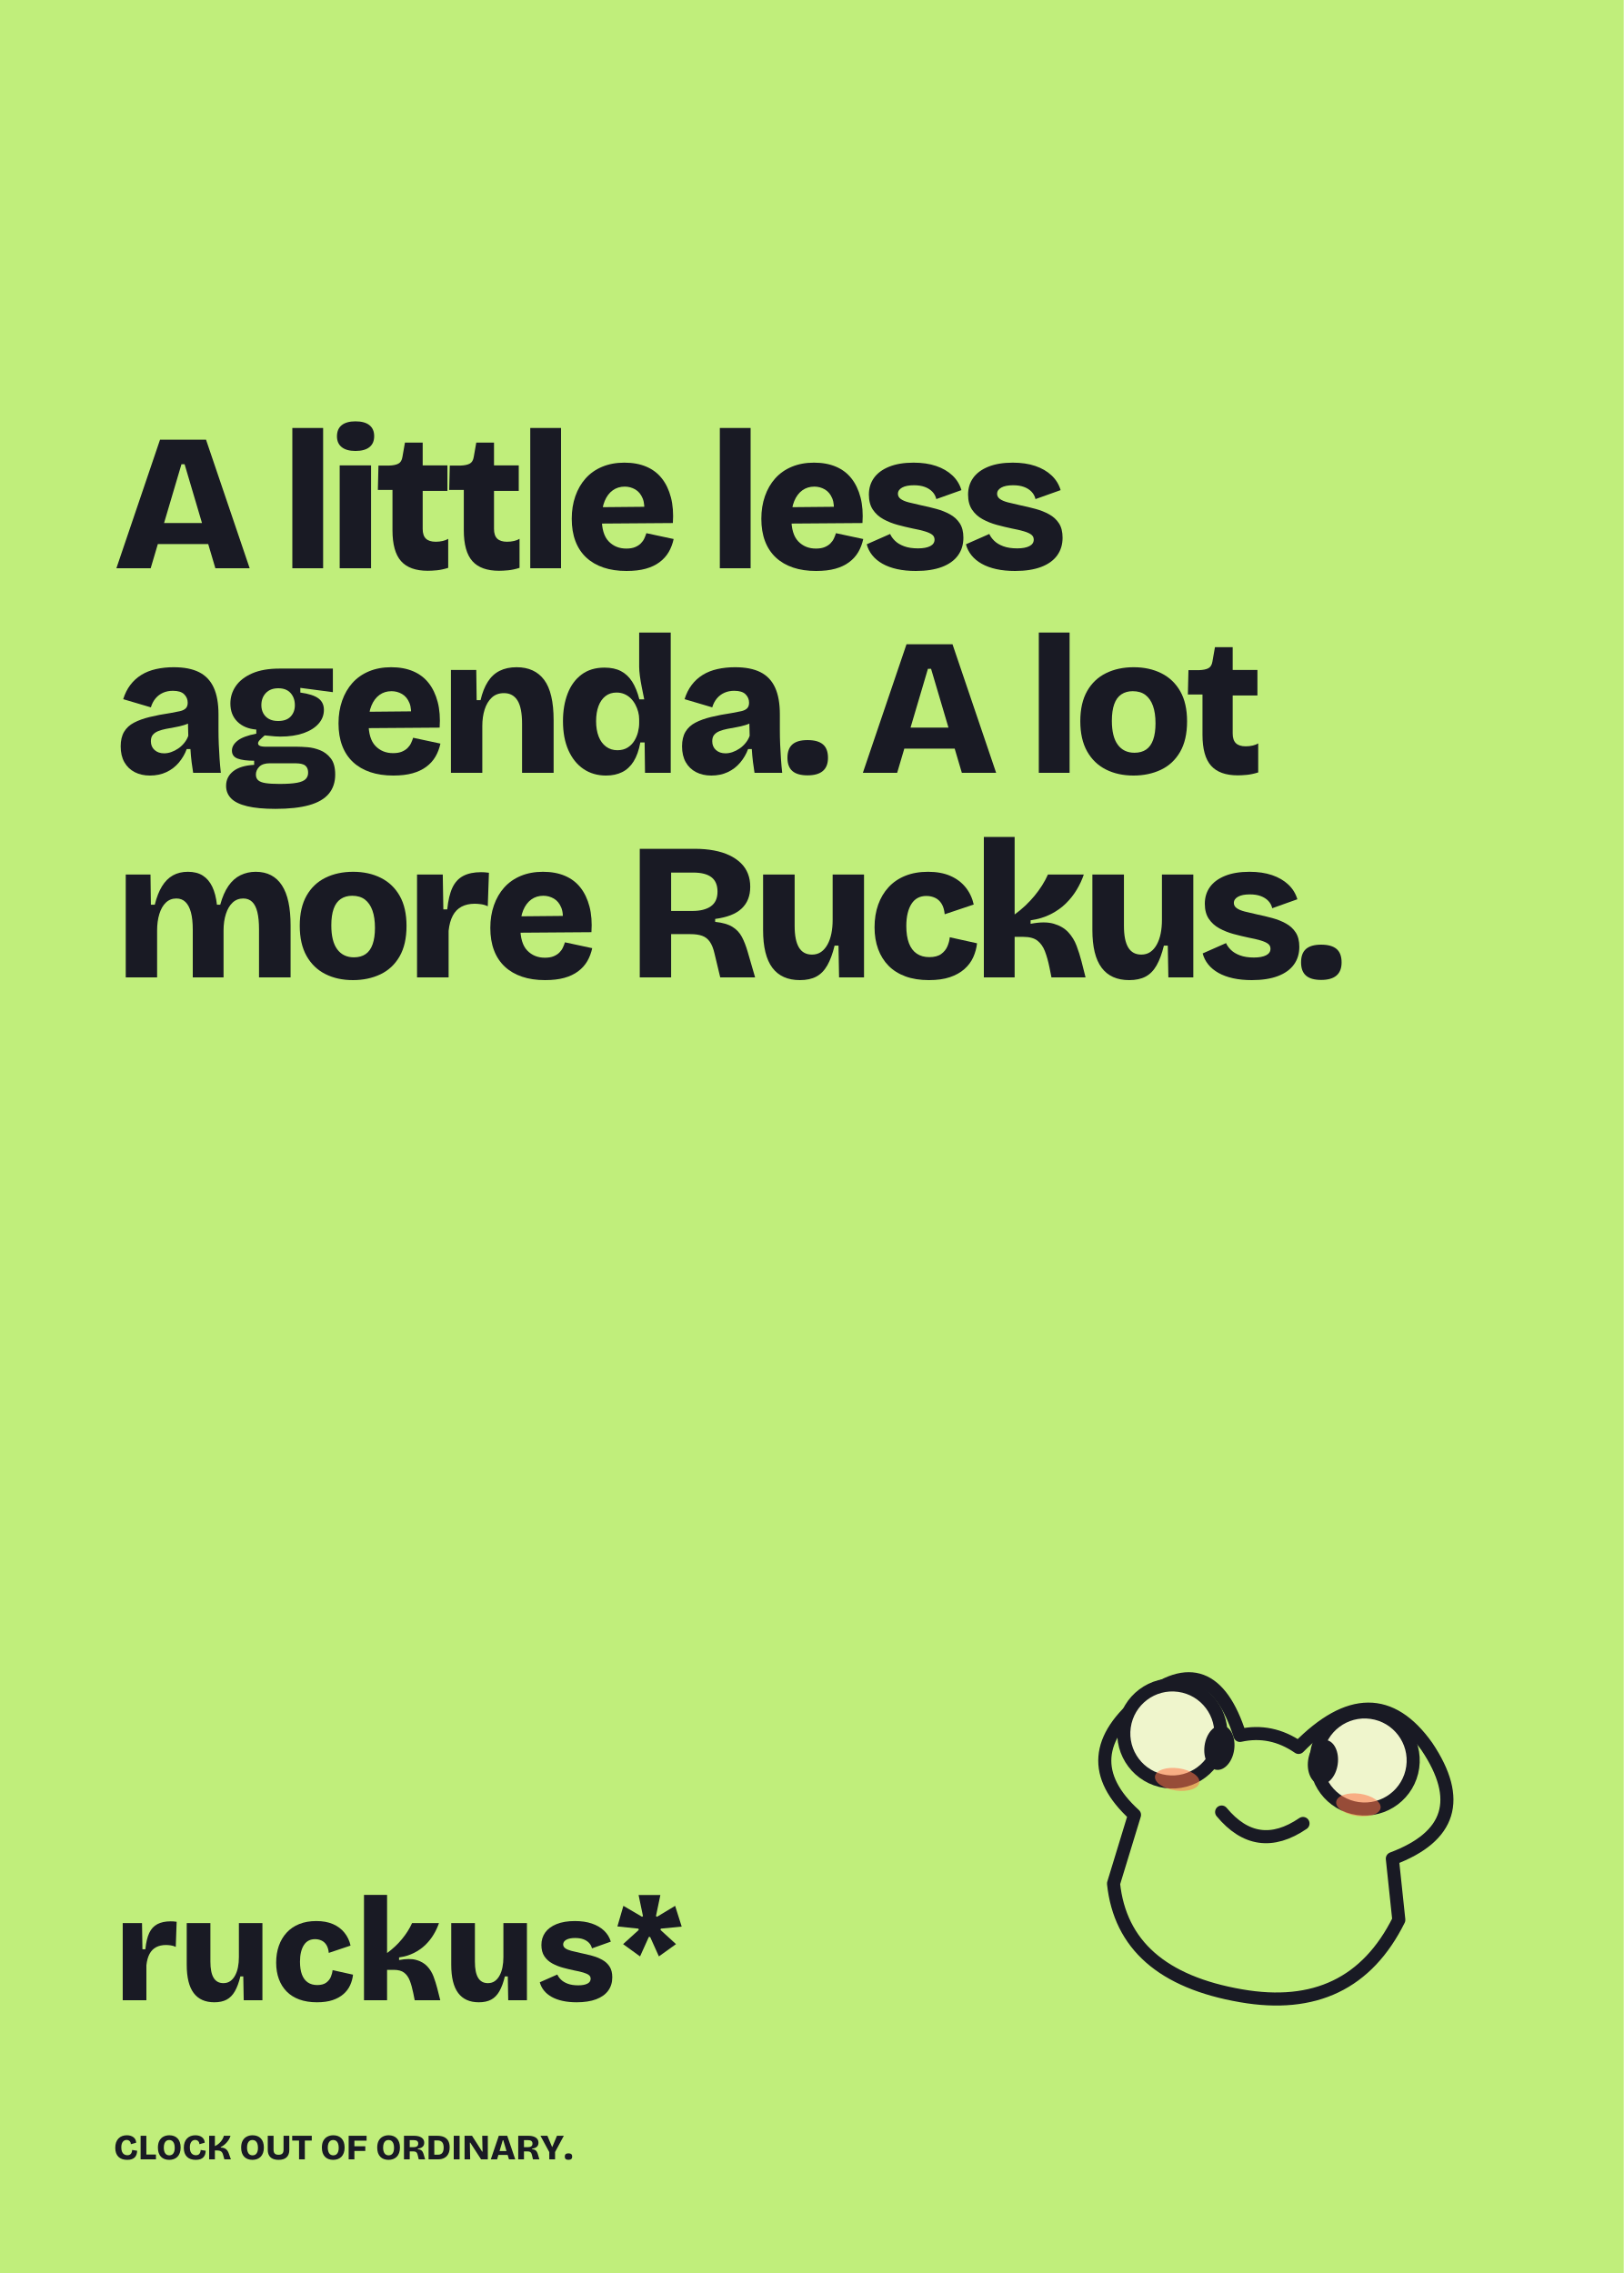
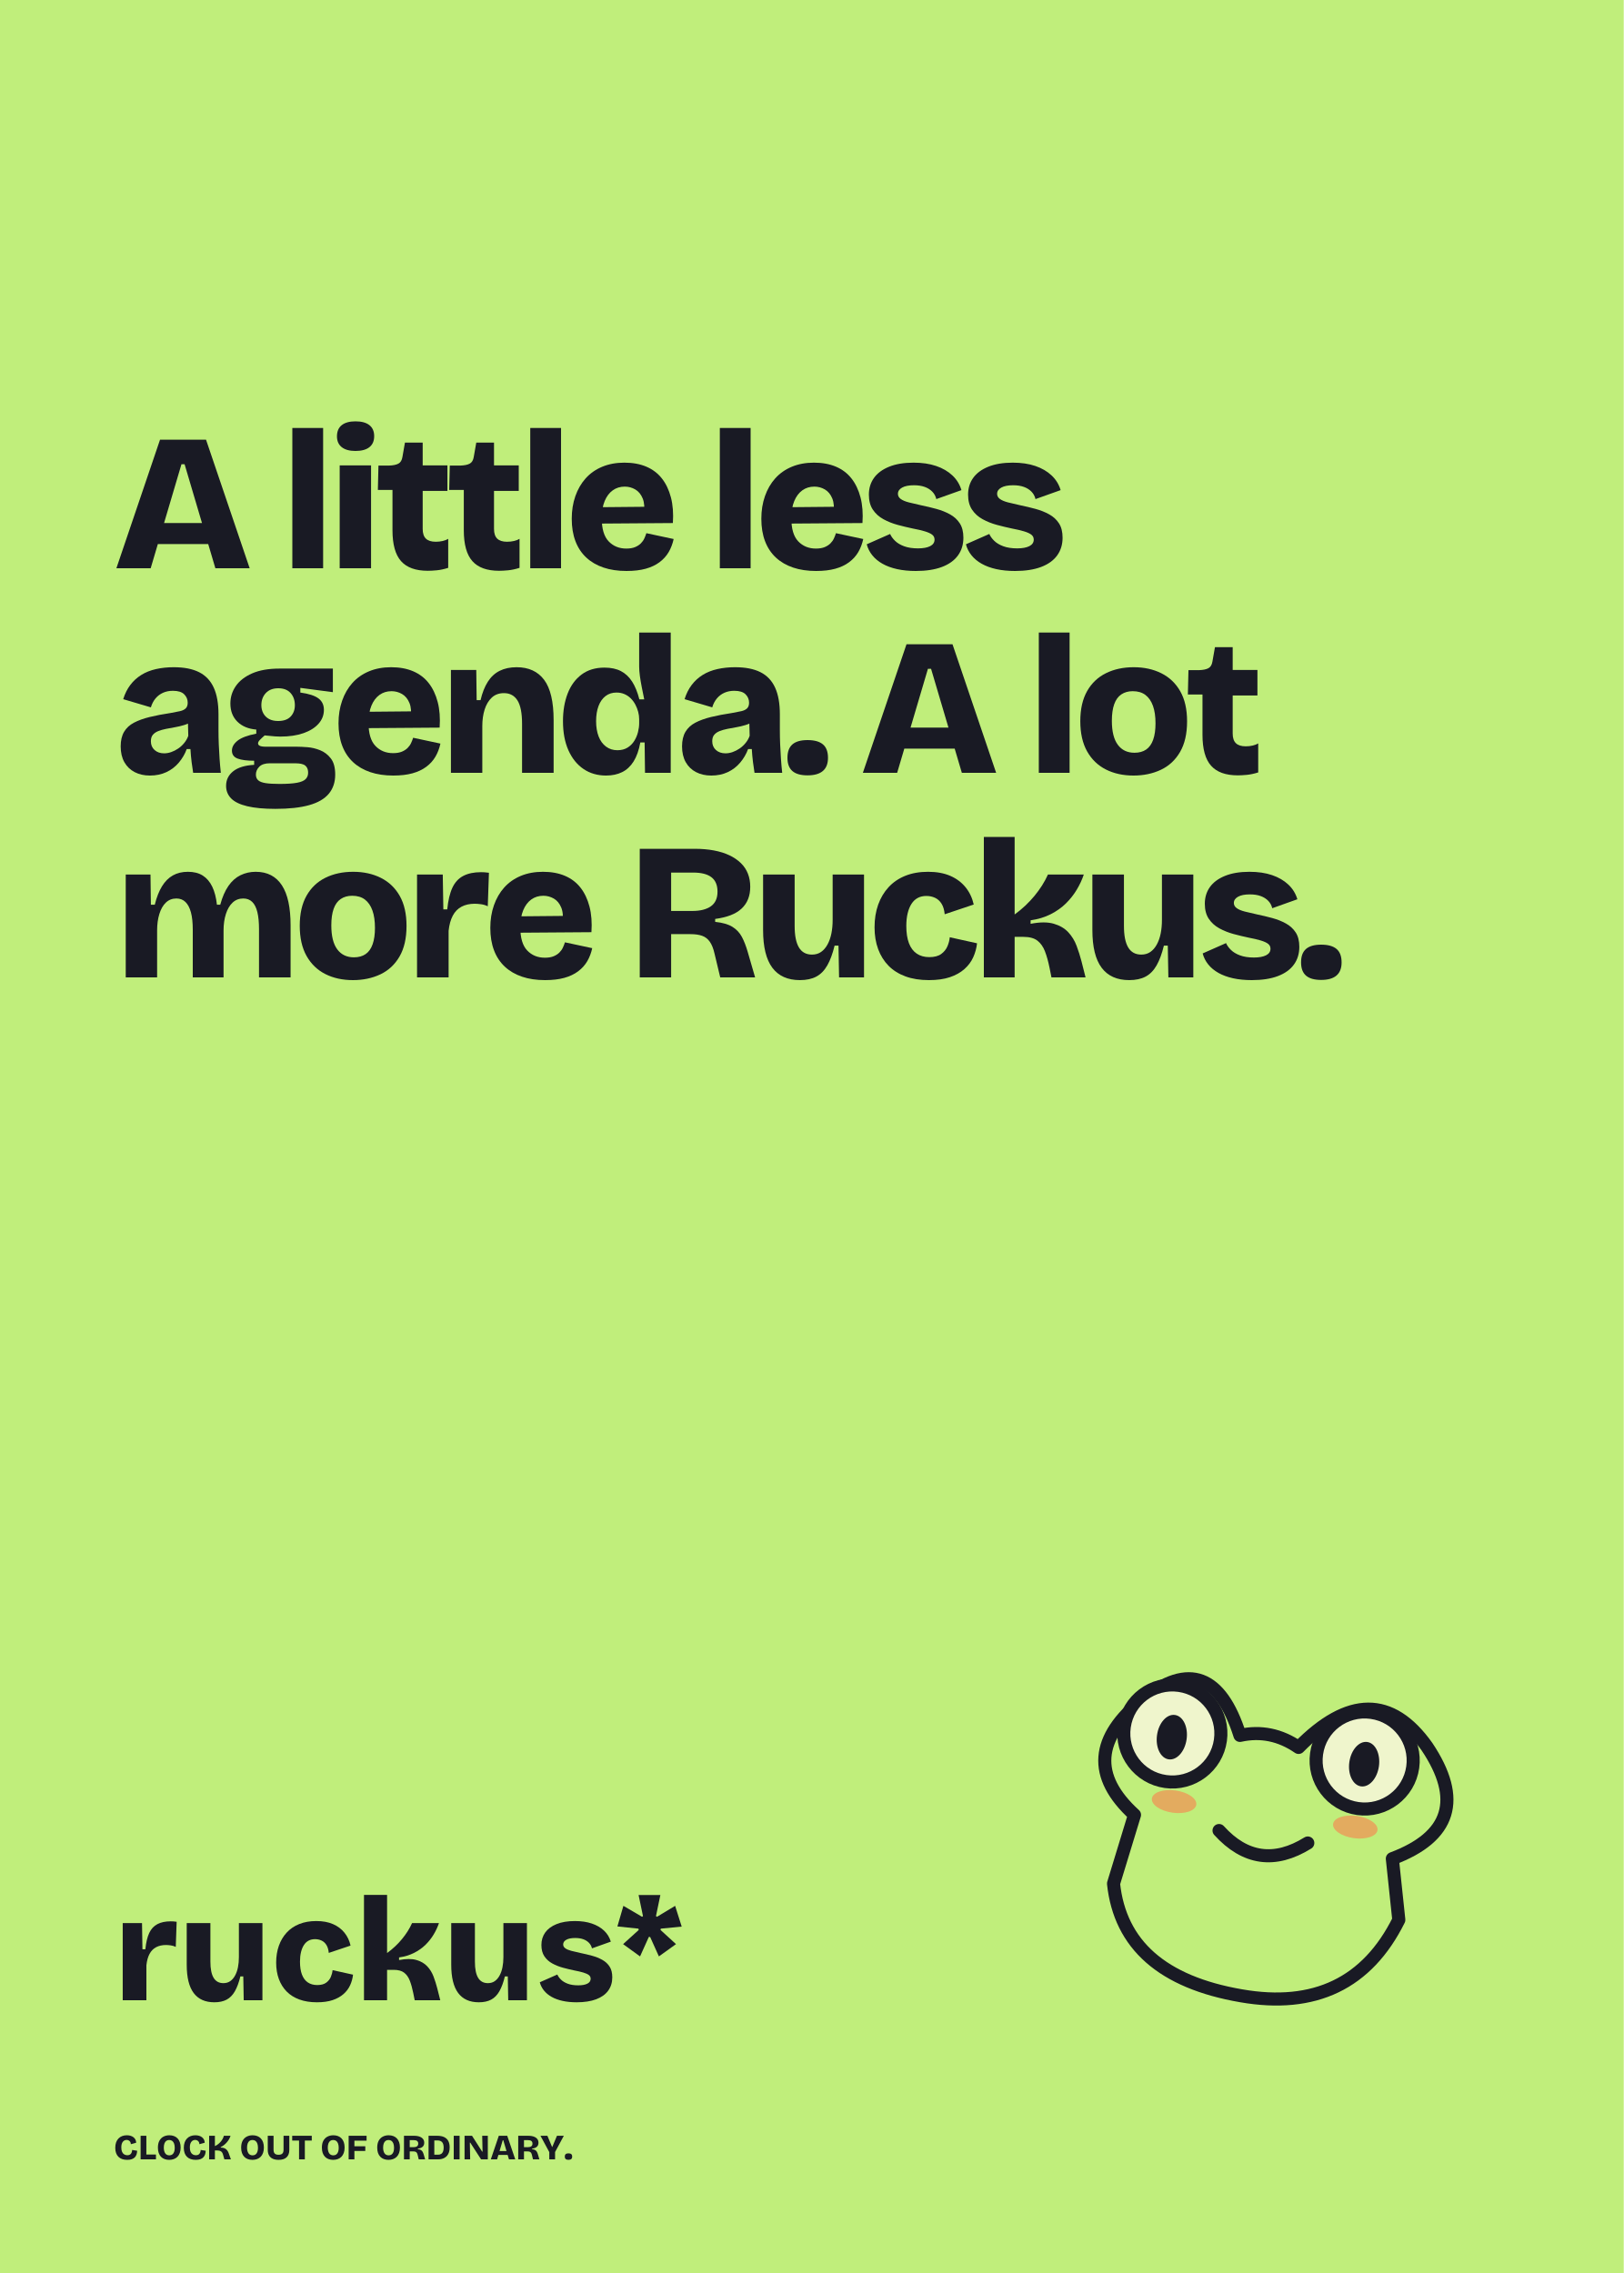
<svg xmlns="http://www.w3.org/2000/svg" viewBox="0 0 800 1120">
  <rect width="800" height="1120" fill="#c0ee7b" />
  <g fill="#191a24" aria-label="A little less">
    <path d="M14 0 238 660H474L698 0H522L364 534H348L190 0ZM147 124V232H589V124Z" transform="translate(56.00 280.00) scale(0.096 -0.096)" />
    <path d="M62 0V720H220V0Z" transform="translate(138.08 280.00) scale(0.096 -0.096)" />
    <path d="M62 0V528H223V0ZM143 602Q97 602 72.5 621.5Q48 641 48 677Q48 715 72.5 734.5Q97 754 143 754Q190 754 214.5 734.5Q239 715 239 678Q239 641 214.5 621.5Q190 602 143 602Z" transform="translate(161.41 280.00) scale(0.096 -0.096)" />
    <path d="M268 -13Q175 -13 131.0 36.5Q87 86 87 195V402H12L15 527H69Q101 528 117.5 537.0Q134 546 138 571L151 645H242V528H369V397H242V202Q242 168 258.5 152.0Q275 136 309 136Q328 136 345.0 140.0Q362 144 373 151V2Q341 -8 314.5 -10.5Q288 -13 268 -13Z" transform="translate(185.02 280.00) scale(0.096 -0.096)" />
    <path d="M268 -13Q175 -13 131.0 36.5Q87 86 87 195V402H12L15 527H69Q101 528 117.5 537.0Q134 546 138 571L151 645H242V528H369V397H242V202Q242 168 258.5 152.0Q275 136 309 136Q328 136 345.0 140.0Q362 144 373 151V2Q341 -8 314.5 -10.5Q288 -13 268 -13Z" transform="translate(220.16 280.00) scale(0.096 -0.096)" />
    <path d="M62 0V720H220V0Z" transform="translate(255.30 280.00) scale(0.096 -0.096)" />
    <path d="M313 -14Q247 -14 195.0 3.5Q143 21 106.5 55.0Q70 89 51.0 139.0Q32 189 32 254Q32 317 50.5 370.0Q69 423 103.5 461.5Q138 500 188.5 521.0Q239 542 302 542Q366 542 414.5 521.5Q463 501 494.5 461.0Q526 421 541.0 363.5Q556 306 551 232L138 229V313L459 316L402 277Q409 327 396.0 358.5Q383 390 358.0 404.5Q333 419 304 419Q269 419 242.5 400.0Q216 381 201.0 345.0Q186 309 186 257Q186 175 221.5 138.0Q257 101 312 101Q339 101 357.0 108.5Q375 116 386.5 127.5Q398 139 404.5 153.0Q411 167 415 180L555 150Q547 113 529.5 83.0Q512 53 482.5 31.0Q453 9 411.5 -2.5Q370 -14 313 -14Z" transform="translate(278.62 280.00) scale(0.096 -0.096)" />
    <path d="M62 0V720H220V0Z" transform="translate(348.70 280.00) scale(0.096 -0.096)" />
    <path d="M313 -14Q247 -14 195.0 3.5Q143 21 106.5 55.0Q70 89 51.0 139.0Q32 189 32 254Q32 317 50.5 370.0Q69 423 103.5 461.5Q138 500 188.5 521.0Q239 542 302 542Q366 542 414.5 521.5Q463 501 494.5 461.0Q526 421 541.0 363.5Q556 306 551 232L138 229V313L459 316L402 277Q409 327 396.0 358.5Q383 390 358.0 404.5Q333 419 304 419Q269 419 242.5 400.0Q216 381 201.0 345.0Q186 309 186 257Q186 175 221.5 138.0Q257 101 312 101Q339 101 357.0 108.5Q375 116 386.5 127.5Q398 139 404.5 153.0Q411 167 415 180L555 150Q547 113 529.5 83.0Q512 53 482.5 31.0Q453 9 411.5 -2.5Q370 -14 313 -14Z" transform="translate(372.03 280.00) scale(0.096 -0.096)" />
    <path d="M278 -14Q225 -14 182.0 -4.5Q139 5 107.0 23.0Q75 41 54.5 66.5Q34 92 26 123L146 176Q153 159 170.5 141.5Q188 124 217.5 113.0Q247 102 289 102Q329 102 351.5 113.5Q374 125 374 147Q374 163 361.5 172.5Q349 182 324.0 189.5Q299 197 262 204Q224 212 185.0 222.5Q146 233 112.0 251.5Q78 270 57.5 300.5Q37 331 37 378Q37 427 63.0 463.5Q89 500 140.5 521.0Q192 542 266 542Q332 542 382.0 525.0Q432 508 465.5 476.5Q499 445 512 401L383 355Q378 377 362.5 393.0Q347 409 323.5 417.5Q300 426 268 426Q229 426 207.5 414.0Q186 402 186 382Q186 366 200.5 355.5Q215 345 242.0 338.0Q269 331 306 323Q345 315 383.5 304.5Q422 294 453.5 276.5Q485 259 503.5 230.5Q522 202 522 157Q522 104 494.0 65.5Q466 27 411.5 6.5Q357 -14 278 -14Z" transform="translate(424.54 280.00) scale(0.096 -0.096)" />
    <path d="M278 -14Q225 -14 182.0 -4.5Q139 5 107.0 23.0Q75 41 54.5 66.5Q34 92 26 123L146 176Q153 159 170.5 141.5Q188 124 217.5 113.0Q247 102 289 102Q329 102 351.5 113.5Q374 125 374 147Q374 163 361.5 172.5Q349 182 324.0 189.5Q299 197 262 204Q224 212 185.0 222.5Q146 233 112.0 251.5Q78 270 57.5 300.5Q37 331 37 378Q37 427 63.0 463.5Q89 500 140.5 521.0Q192 542 266 542Q332 542 382.0 525.0Q432 508 465.5 476.5Q499 445 512 401L383 355Q378 377 362.5 393.0Q347 409 323.5 417.5Q300 426 268 426Q229 426 207.5 414.0Q186 402 186 382Q186 366 200.5 355.5Q215 345 242.0 338.0Q269 331 306 323Q345 315 383.5 304.5Q422 294 453.5 276.5Q485 259 503.5 230.5Q522 202 522 157Q522 104 494.0 65.5Q466 27 411.5 6.5Q357 -14 278 -14Z" transform="translate(473.41 280.00) scale(0.096 -0.096)" />
  </g>
  <g fill="#191a24" aria-label="agenda. A lot">
    <path d="M186 -14Q142 -14 108.0 3.5Q74 21 55.0 54.5Q36 88 36 136Q36 181 53.5 210.5Q71 240 104.5 257.5Q138 275 185.0 286.5Q232 298 292 307Q321 312 340.5 316.5Q360 321 370.0 331.0Q380 341 380 360Q380 385 362.0 403.0Q344 421 304 421Q276 421 253.5 411.0Q231 401 215.0 382.0Q199 363 191 336L49 378Q62 420 85.5 451.0Q109 482 142.0 502.5Q175 523 217.5 532.5Q260 542 308 542Q388 542 438.5 516.5Q489 491 513.5 437.5Q538 384 538 300V219Q538 183 539.5 146.5Q541 110 543.5 73.5Q546 37 550 0H408Q404 23 400.0 55.5Q396 88 394 122H375Q361 84 334.5 52.5Q308 21 270.5 3.5Q233 -14 186 -14ZM259 100Q277 100 295.5 106.5Q314 113 331.0 124.5Q348 136 362.0 153.0Q376 170 383 190L381 269L403 264Q384 252 361.0 245.0Q338 238 314.5 234.0Q291 230 268.5 225.5Q246 221 228.5 214.0Q211 207 201.0 195.0Q191 183 191 162Q191 134 210.0 117.0Q229 100 259 100Z" transform="translate(56.00 380.80) scale(0.096 -0.096)" />
    <path d="M275 -185Q187 -185 130.5 -171.5Q74 -158 48.0 -131.5Q22 -105 22 -67Q22 -21 58.5 8.0Q95 37 166 41V62Q111 62 81.5 73.0Q52 84 52 114Q52 142 81.0 165.0Q110 188 177 201V222Q116 227 80.0 262.5Q44 298 44 356Q44 405 72.0 445.5Q100 486 156.0 510.5Q212 535 296 535H570V414L403 436V412Q468 403 496.0 382.0Q524 361 524 323Q524 283 496.5 252.0Q469 221 419.0 203.5Q369 186 300 186Q288 186 273.5 187.0Q259 188 220 192Q204 178 195.0 168.5Q186 159 186 151Q186 145 191.0 141.0Q196 137 205.5 135.5Q215 134 226 134H387Q407 134 439.5 131.5Q472 129 504.5 116.0Q537 103 559.5 74.0Q582 45 582 -9Q582 -68 549.0 -107.5Q516 -147 448.0 -166.0Q380 -185 275 -185ZM296 -57Q354 -57 386.0 -51.0Q418 -45 430.5 -32.0Q443 -19 443 0Q443 18 436.0 28.5Q429 39 418.0 43.0Q407 47 395.5 48.0Q384 49 376 49H247Q210 49 192.5 31.5Q175 14 175 -9Q175 -28 187.0 -38.5Q199 -49 225.5 -53.0Q252 -57 296 -57ZM289 266Q332 266 353.5 289.0Q375 312 375 347Q375 385 353.0 409.5Q331 434 290 434Q249 434 226.0 409.5Q203 385 203 347Q203 324 213.0 305.5Q223 287 242.0 276.5Q261 266 289 266Z" transform="translate(109.28 380.80) scale(0.096 -0.096)" />
    <path d="M313 -14Q247 -14 195.0 3.5Q143 21 106.5 55.0Q70 89 51.0 139.0Q32 189 32 254Q32 317 50.5 370.0Q69 423 103.5 461.5Q138 500 188.5 521.0Q239 542 302 542Q366 542 414.5 521.5Q463 501 494.5 461.0Q526 421 541.0 363.5Q556 306 551 232L138 229V313L459 316L402 277Q409 327 396.0 358.5Q383 390 358.0 404.5Q333 419 304 419Q269 419 242.5 400.0Q216 381 201.0 345.0Q186 309 186 257Q186 175 221.5 138.0Q257 101 312 101Q339 101 357.0 108.5Q375 116 386.5 127.5Q398 139 404.5 153.0Q411 167 415 180L555 150Q547 113 529.5 83.0Q512 53 482.5 31.0Q453 9 411.5 -2.5Q370 -14 313 -14Z" transform="translate(163.71 380.80) scale(0.096 -0.096)" />
    <path d="M62 0V318V528H192L194 373H214Q227 429 251.0 467.0Q275 505 312.0 523.5Q349 542 399 542Q492 542 540.5 477.0Q589 412 589 270V0H427V252Q427 334 403.5 371.5Q380 409 334 409Q296 409 271.5 386.0Q247 363 235.0 325.0Q223 287 223 240V0Z" transform="translate(216.22 380.80) scale(0.096 -0.096)" />
    <path d="M255 -14Q189 -14 139.5 19.5Q90 53 62.0 115.5Q34 178 34 265Q34 345 58.0 407.0Q82 469 129.5 504.5Q177 540 247 540Q297 540 331.5 522.0Q366 504 389.0 468.0Q412 432 426 377H451Q444 411 438.0 441.5Q432 472 428.5 498.5Q425 525 425 545V720H587V258V0H455L453 156H431Q420 96 396.5 58.5Q373 21 337.5 3.5Q302 -14 255 -14ZM313 116Q344 116 365.5 129.5Q387 143 400.0 164.0Q413 185 419.0 209.0Q425 233 425 254V275Q425 294 420.0 313.0Q415 332 405.5 350.0Q396 368 382.0 382.0Q368 396 349.5 404.0Q331 412 309 412Q276 412 252.5 394.0Q229 376 216.5 343.0Q204 310 204 265Q204 220 217.0 186.5Q230 153 255.0 134.5Q280 116 313 116Z" transform="translate(274.11 380.80) scale(0.096 -0.096)" />
    <path d="M186 -14Q142 -14 108.0 3.5Q74 21 55.0 54.5Q36 88 36 136Q36 181 53.5 210.5Q71 240 104.5 257.5Q138 275 185.0 286.5Q232 298 292 307Q321 312 340.5 316.5Q360 321 370.0 331.0Q380 341 380 360Q380 385 362.0 403.0Q344 421 304 421Q276 421 253.5 411.0Q231 401 215.0 382.0Q199 363 191 336L49 378Q62 420 85.5 451.0Q109 482 142.0 502.5Q175 523 217.5 532.5Q260 542 308 542Q388 542 438.5 516.5Q489 491 513.5 437.5Q538 384 538 300V219Q538 183 539.5 146.5Q541 110 543.5 73.5Q546 37 550 0H408Q404 23 400.0 55.5Q396 88 394 122H375Q361 84 334.5 52.5Q308 21 270.5 3.5Q233 -14 186 -14ZM259 100Q277 100 295.5 106.5Q314 113 331.0 124.5Q348 136 362.0 153.0Q376 170 383 190L381 269L403 264Q384 252 361.0 245.0Q338 238 314.5 234.0Q291 230 268.5 225.5Q246 221 228.5 214.0Q211 207 201.0 195.0Q191 183 191 162Q191 134 210.0 117.0Q229 100 259 100Z" transform="translate(332.58 380.80) scale(0.096 -0.096)" />
    <path d="M125 -13Q73 -13 47.5 9.0Q22 31 22 77Q22 124 47.5 146.0Q73 168 125 168Q178 168 204.0 146.0Q230 124 230 77Q230 -13 125 -13Z" transform="translate(385.86 380.80) scale(0.096 -0.096)" />
    <path d="M14 0 238 660H474L698 0H522L364 534H348L190 0ZM147 124V232H589V124Z" transform="translate(423.78 380.80) scale(0.096 -0.096)" />
    <path d="M62 0V720H220V0Z" transform="translate(505.86 380.80) scale(0.096 -0.096)" />
    <path d="M305 -14Q225 -14 163.5 17.0Q102 48 67.0 110.0Q32 172 32 265Q32 358 67.0 419.5Q102 481 164.0 511.5Q226 542 306 542Q386 542 448.0 511.0Q510 480 545.0 418.5Q580 357 580 264Q580 169 544.0 107.0Q508 45 445.5 15.5Q383 -14 305 -14ZM310 103Q346 103 370.0 119.5Q394 136 406.0 170.0Q418 204 418 254Q418 307 405.0 343.5Q392 380 366.5 399.5Q341 419 301 419Q267 419 242.5 402.5Q218 386 206.0 352.0Q194 318 194 267Q194 185 224.5 144.0Q255 103 310 103Z" transform="translate(529.18 380.80) scale(0.096 -0.096)" />
    <path d="M268 -13Q175 -13 131.0 36.5Q87 86 87 195V402H12L15 527H69Q101 528 117.5 537.0Q134 546 138 571L151 645H242V528H369V397H242V202Q242 168 258.5 152.0Q275 136 309 136Q328 136 345.0 140.0Q362 144 373 151V2Q341 -8 314.5 -10.5Q288 -13 268 -13Z" transform="translate(584.10 380.80) scale(0.096 -0.096)" />
  </g>
  <g fill="#191a24" aria-label="more Ruckus.">
    <path d="M62 0V341V528H189L191 373H211Q225 430 248.0 467.5Q271 505 304.0 523.5Q337 542 381 542Q427 542 457.5 522.5Q488 503 506.0 465.5Q524 428 530 373H547Q563 432 589.0 469.5Q615 507 651.0 524.5Q687 542 729 542Q774 542 807.5 524.5Q841 507 863.5 472.5Q886 438 897.0 386.5Q908 335 908 267V0H746V247Q746 300 737.5 335.0Q729 370 711.0 387.5Q693 405 665 405Q633 405 610.5 384.0Q588 363 576.0 325.5Q564 288 564 241V0H406V244Q406 299 396.5 334.0Q387 369 368.5 387.0Q350 405 322 405Q290 405 268.0 384.0Q246 363 234.5 325.5Q223 288 223 241V0Z" transform="translate(56.00 481.60) scale(0.096 -0.096)" />
    <path d="M305 -14Q225 -14 163.5 17.0Q102 48 67.0 110.0Q32 172 32 265Q32 358 67.0 419.5Q102 481 164.0 511.5Q226 542 306 542Q386 542 448.0 511.0Q510 480 545.0 418.5Q580 357 580 264Q580 169 544.0 107.0Q508 45 445.5 15.5Q383 -14 305 -14ZM310 103Q346 103 370.0 119.5Q394 136 406.0 170.0Q418 204 418 254Q418 307 405.0 343.5Q392 380 366.5 399.5Q341 419 301 419Q267 419 242.5 402.5Q218 386 206.0 352.0Q194 318 194 267Q194 185 224.5 144.0Q255 103 310 103Z" transform="translate(144.61 481.60) scale(0.096 -0.096)" />
    <path d="M62 0V245V528H194L197 349H217Q224 419 243.5 460.5Q263 502 299.5 521.0Q336 540 390 540Q398 540 408.0 539.5Q418 539 431 537L425 365Q409 373 390.5 375.5Q372 378 358 378Q319 378 290.5 363.0Q262 348 245.5 317.0Q229 286 224 239V0Z" transform="translate(199.52 481.60) scale(0.096 -0.096)" />
    <path d="M313 -14Q247 -14 195.0 3.5Q143 21 106.5 55.0Q70 89 51.0 139.0Q32 189 32 254Q32 317 50.5 370.0Q69 423 103.5 461.5Q138 500 188.5 521.0Q239 542 302 542Q366 542 414.5 521.5Q463 501 494.5 461.0Q526 421 541.0 363.5Q556 306 551 232L138 229V313L459 316L402 277Q409 327 396.0 358.5Q383 390 358.0 404.5Q333 419 304 419Q269 419 242.5 400.0Q216 381 201.0 345.0Q186 309 186 257Q186 175 221.5 138.0Q257 101 312 101Q339 101 357.0 108.5Q375 116 386.5 127.5Q398 139 404.5 153.0Q411 167 415 180L555 150Q547 113 529.5 83.0Q512 53 482.5 31.0Q453 9 411.5 -2.5Q370 -14 313 -14Z" transform="translate(238.50 481.60) scale(0.096 -0.096)" />
    <path d="M69 0V660H350Q405 660 450.0 651.5Q495 643 529.5 626.5Q564 610 588.0 586.5Q612 563 624.0 532.5Q636 502 636 465Q636 430 625.0 402.0Q614 374 591.5 353.0Q569 332 535.0 319.0Q501 306 456 300V285Q513 279 544.5 259.5Q576 240 593.0 208.0Q610 176 623 131L661 0H482L453 121Q444 161 428.5 183.0Q413 205 389.0 213.5Q365 222 329 222H230V0ZM230 341H339Q400 341 434.0 365.0Q468 389 468 440Q468 490 437.0 514.0Q406 538 343 538H230Z" transform="translate(308.58 481.60) scale(0.096 -0.096)" />
    <path d="M243 -14Q149 -14 101.5 49.5Q54 113 54 243V528H216V264Q216 190 238.0 153.5Q260 117 305 117Q332 117 351.5 130.5Q371 144 384.5 168.5Q398 193 404.5 225.0Q411 257 411 295V528H572V214V0H444L441 163H421Q406 101 383.5 61.5Q361 22 327.0 4.0Q293 -14 243 -14Z" transform="translate(370.78 481.60) scale(0.096 -0.096)" />
    <path d="M311 -14Q243 -14 191.0 5.0Q139 24 104.0 59.5Q69 95 50.5 145.0Q32 195 32 257Q32 321 50.5 373.0Q69 425 104.0 463.0Q139 501 190.0 521.5Q241 542 307 542Q373 542 421.0 521.0Q469 500 499.5 462.0Q530 424 541 374L392 324Q389 357 376.0 378.0Q363 399 342.5 408.5Q322 418 298 418Q273 418 254.0 408.0Q235 398 222.0 378.0Q209 358 202.0 329.5Q195 301 195 264Q195 211 208.5 175.5Q222 140 248.5 122.0Q275 104 313 104Q352 104 374.0 120.0Q396 136 406.0 159.5Q416 183 418 206L558 175Q554 138 538.5 103.5Q523 69 493.0 42.5Q463 16 418.5 1.0Q374 -14 311 -14Z" transform="translate(427.81 481.60) scale(0.096 -0.096)" />
    <path d="M62 0V721H220V323Q249 344 274.5 368.0Q300 392 321.5 418.0Q343 444 360.5 471.5Q378 499 391 528H575Q562 489 539.0 450.5Q516 412 483.0 379.5Q450 347 404.5 324.0Q359 301 302 293V275Q374 289 420.5 275.5Q467 262 495.0 232.0Q523 202 538.0 162.0Q553 122 563 83L584 0H409L399 50Q389 99 375.5 134.0Q362 169 337.0 188.5Q312 208 265 208H220V0Z" transform="translate(478.78 481.60) scale(0.096 -0.096)" />
    <path d="M243 -14Q149 -14 101.5 49.5Q54 113 54 243V528H216V264Q216 190 238.0 153.5Q260 117 305 117Q332 117 351.5 130.5Q371 144 384.5 168.5Q398 193 404.5 225.0Q411 257 411 295V528H572V214V0H444L441 163H421Q406 101 383.5 61.5Q361 22 327.0 4.0Q293 -14 243 -14Z" transform="translate(533.02 481.60) scale(0.096 -0.096)" />
    <path d="M278 -14Q225 -14 182.0 -4.5Q139 5 107.0 23.0Q75 41 54.5 66.5Q34 92 26 123L146 176Q153 159 170.5 141.5Q188 124 217.5 113.0Q247 102 289 102Q329 102 351.5 113.5Q374 125 374 147Q374 163 361.5 172.5Q349 182 324.0 189.5Q299 197 262 204Q224 212 185.0 222.5Q146 233 112.0 251.5Q78 270 57.5 300.5Q37 331 37 378Q37 427 63.0 463.5Q89 500 140.5 521.0Q192 542 266 542Q332 542 382.0 525.0Q432 508 465.5 476.5Q499 445 512 401L383 355Q378 377 362.5 393.0Q347 409 323.5 417.5Q300 426 268 426Q229 426 207.5 414.0Q186 402 186 382Q186 366 200.5 355.5Q215 345 242.0 338.0Q269 331 306 323Q345 315 383.5 304.5Q422 294 453.5 276.5Q485 259 503.5 230.5Q522 202 522 157Q522 104 494.0 65.5Q466 27 411.5 6.5Q357 -14 278 -14Z" transform="translate(590.05 481.60) scale(0.096 -0.096)" />
    <path d="M125 -13Q73 -13 47.5 9.0Q22 31 22 77Q22 124 47.5 146.0Q73 168 125 168Q178 168 204.0 146.0Q230 124 230 77Q230 -13 125 -13Z" transform="translate(638.91 481.60) scale(0.096 -0.096)" />
  </g>
  <g fill="#191a24" aria-label="ruckus*">
    <path d="M62 0V245V528H194L197 349H217Q224 419 243.5 460.5Q263 502 299.5 521.0Q336 540 390 540Q398 540 408.0 539.5Q418 539 431 537L425 365Q409 373 390.5 375.5Q372 378 358 378Q319 378 290.5 363.0Q262 348 245.5 317.0Q229 286 224 239V0Z" transform="translate(56.00 985.60) scale(0.072 -0.072)" />
    <path d="M243 -14Q149 -14 101.5 49.5Q54 113 54 243V528H216V264Q216 190 238.0 153.5Q260 117 305 117Q332 117 351.5 130.5Q371 144 384.5 168.5Q398 193 404.5 225.0Q411 257 411 295V528H572V214V0H444L441 163H421Q406 101 383.5 61.5Q361 22 327.0 4.0Q293 -14 243 -14Z" transform="translate(88.11 985.60) scale(0.072 -0.072)" />
    <path d="M311 -14Q243 -14 191.0 5.0Q139 24 104.0 59.5Q69 95 50.5 145.0Q32 195 32 257Q32 321 50.5 373.0Q69 425 104.0 463.0Q139 501 190.0 521.5Q241 542 307 542Q373 542 421.0 521.0Q469 500 499.5 462.0Q530 424 541 374L392 324Q389 357 376.0 378.0Q363 399 342.5 408.5Q322 418 298 418Q273 418 254.0 408.0Q235 398 222.0 378.0Q209 358 202.0 329.5Q195 301 195 264Q195 211 208.5 175.5Q222 140 248.5 122.0Q275 104 313 104Q352 104 374.0 120.0Q396 136 406.0 159.5Q416 183 418 206L558 175Q554 138 538.5 103.5Q523 69 493.0 42.5Q463 16 418.5 1.0Q374 -14 311 -14Z" transform="translate(133.76 985.60) scale(0.072 -0.072)" />
    <path d="M62 0V721H220V323Q249 344 274.5 368.0Q300 392 321.5 418.0Q343 444 360.5 471.5Q378 499 391 528H575Q562 489 539.0 450.5Q516 412 483.0 379.5Q450 347 404.5 324.0Q359 301 302 293V275Q374 289 420.5 275.5Q467 262 495.0 232.0Q523 202 538.0 162.0Q553 122 563 83L584 0H409L399 50Q389 99 375.5 134.0Q362 169 337.0 188.5Q312 208 265 208H220V0Z" transform="translate(174.87 985.60) scale(0.072 -0.072)" />
    <path d="M243 -14Q149 -14 101.5 49.5Q54 113 54 243V528H216V264Q216 190 238.0 153.5Q260 117 305 117Q332 117 351.5 130.5Q371 144 384.5 168.5Q398 193 404.5 225.0Q411 257 411 295V528H572V214V0H444L441 163H421Q406 101 383.5 61.5Q361 22 327.0 4.0Q293 -14 243 -14Z" transform="translate(218.43 985.60) scale(0.072 -0.072)" />
    <path d="M278 -14Q225 -14 182.0 -4.5Q139 5 107.0 23.0Q75 41 54.5 66.5Q34 92 26 123L146 176Q153 159 170.5 141.5Q188 124 217.5 113.0Q247 102 289 102Q329 102 351.5 113.5Q374 125 374 147Q374 163 361.5 172.5Q349 182 324.0 189.5Q299 197 262 204Q224 212 185.0 222.5Q146 233 112.0 251.5Q78 270 57.5 300.5Q37 331 37 378Q37 427 63.0 463.5Q89 500 140.5 521.0Q192 542 266 542Q332 542 382.0 525.0Q432 508 465.5 476.5Q499 445 512 401L383 355Q378 377 362.5 393.0Q347 409 323.5 417.5Q300 426 268 426Q229 426 207.5 414.0Q186 402 186 382Q186 366 200.5 355.5Q215 345 242.0 338.0Q269 331 306 323Q345 315 383.5 304.5Q422 294 453.5 276.5Q485 259 503.5 230.5Q522 202 522 157Q522 104 494.0 65.5Q466 27 411.5 6.5Q357 -14 278 -14Z" transform="translate(264.08 985.60) scale(0.072 -0.072)" />
    <path d="M163 300 47 384 154 481 152 490 8 505 49 646 177 571 183 576 153 720H302L272 576L279 571L403 646L448 504L305 490L303 481L409 384L292 300L232 433H223Z" transform="translate(303.61 985.60) scale(0.072 -0.072)" />
  </g>
  <g fill="#191a24" aria-label="CLOCK OUT OF ORDINARY.">
    <path d="M379 -14Q301 -14 239.0 7.0Q177 28 133.5 71.0Q90 114 67.5 176.5Q45 239 45 323Q45 409 68.0 474.0Q91 539 134.5 584.0Q178 629 237.0 651.5Q296 674 368 674Q425 674 472.5 660.0Q520 646 555.0 618.5Q590 591 609.5 552.5Q629 514 630 465L481 424Q481 465 463.5 491.0Q446 517 419.5 530.5Q393 544 362 544Q337 544 310.5 533.5Q284 523 262.0 498.5Q240 474 227.0 434.0Q214 394 214 334Q214 256 236.0 208.0Q258 160 297.0 137.5Q336 115 383 115Q435 115 463.5 137.5Q492 160 504.0 194.0Q516 228 517 263L657 241Q656 187 641.0 140.0Q626 93 593.5 58.5Q561 24 508.0 5.0Q455 -14 379 -14Z" transform="translate(56.00 1064.00) scale(0.0176 -0.0176)" />
    <path d="M69 0V660H230V0ZM98 0V135H499V0Z" transform="translate(68.06 1064.00) scale(0.0176 -0.0176)" />
    <path d="M360 -14Q288 -14 230.0 8.0Q172 30 130.5 73.0Q89 116 67.0 179.5Q45 243 45 327Q45 445 86.5 521.5Q128 598 201.0 636.0Q274 674 366 674Q437 674 495.0 652.0Q553 630 594.5 587.0Q636 544 658.5 479.5Q681 415 681 331Q681 244 657.5 179.5Q634 115 591.5 72.0Q549 29 490.0 7.5Q431 -14 360 -14ZM365 112Q414 112 447.5 136.5Q481 161 498.5 207.5Q516 254 516 321Q516 392 498.0 441.5Q480 491 445.5 516.5Q411 542 361 542Q313 542 279.5 517.5Q246 493 228.0 445.5Q210 398 210 329Q210 277 220.5 236.5Q231 196 250.0 168.5Q269 141 298.5 126.5Q328 112 365 112Z" transform="translate(77.01 1064.00) scale(0.0176 -0.0176)" />
    <path d="M379 -14Q301 -14 239.0 7.0Q177 28 133.5 71.0Q90 114 67.5 176.5Q45 239 45 323Q45 409 68.0 474.0Q91 539 134.5 584.0Q178 629 237.0 651.5Q296 674 368 674Q425 674 472.5 660.0Q520 646 555.0 618.5Q590 591 609.5 552.5Q629 514 630 465L481 424Q481 465 463.5 491.0Q446 517 419.5 530.5Q393 544 362 544Q337 544 310.5 533.5Q284 523 262.0 498.5Q240 474 227.0 434.0Q214 394 214 334Q214 256 236.0 208.0Q258 160 297.0 137.5Q336 115 383 115Q435 115 463.5 137.5Q492 160 504.0 194.0Q516 228 517 263L657 241Q656 187 641.0 140.0Q626 93 593.5 58.5Q561 24 508.0 5.0Q455 -14 379 -14Z" transform="translate(89.77 1064.00) scale(0.0176 -0.0176)" />
    <path d="M69 0V660H230V371Q279 393 321.0 426.0Q363 459 395.5 498.0Q428 537 449.5 578.5Q471 620 481 660H667Q655 614 628.0 566.5Q601 519 563.0 475.5Q525 432 481.5 398.0Q438 364 393 344V329Q439 329 474.5 319.0Q510 309 537.5 288.0Q565 267 585.5 235.5Q606 204 621 160L678 0H495L458 131Q446 175 426.0 200.5Q406 226 373.0 237.5Q340 249 288 249H230V0Z" transform="translate(101.83 1064.00) scale(0.0176 -0.0176)" />
    <path d="M360 -14Q288 -14 230.0 8.0Q172 30 130.5 73.0Q89 116 67.0 179.5Q45 243 45 327Q45 445 86.5 521.5Q128 598 201.0 636.0Q274 674 366 674Q437 674 495.0 652.0Q553 630 594.5 587.0Q636 544 658.5 479.5Q681 415 681 331Q681 244 657.5 179.5Q634 115 591.5 72.0Q549 29 490.0 7.5Q431 -14 360 -14ZM365 112Q414 112 447.5 136.5Q481 161 498.5 207.5Q516 254 516 321Q516 392 498.0 441.5Q480 491 445.5 516.5Q411 542 361 542Q313 542 279.5 517.5Q246 493 228.0 445.5Q210 398 210 329Q210 277 220.5 236.5Q231 196 250.0 168.5Q269 141 298.5 126.5Q328 112 365 112Z" transform="translate(118.02 1064.00) scale(0.0176 -0.0176)" />
    <path d="M368 -14Q305 -14 256.0 -1.5Q207 11 171.0 35.0Q135 59 111.5 93.0Q88 127 76.5 169.5Q65 212 65 262V660H227V267Q227 219 242.0 188.0Q257 157 288.0 142.5Q319 128 367 128Q415 128 446.0 142.5Q477 157 492.0 188.0Q507 219 507 267V660H668V262Q668 131 593.5 58.5Q519 -14 368 -14Z" transform="translate(130.78 1064.00) scale(0.0176 -0.0176)" />
    <path d="M208 0V660H370V0ZM16 526V660H564V526Z" transform="translate(143.68 1064.00) scale(0.0176 -0.0176)" />
    <path d="M360 -14Q288 -14 230.0 8.0Q172 30 130.5 73.0Q89 116 67.0 179.5Q45 243 45 327Q45 445 86.5 521.5Q128 598 201.0 636.0Q274 674 366 674Q437 674 495.0 652.0Q553 630 594.5 587.0Q636 544 658.5 479.5Q681 415 681 331Q681 244 657.5 179.5Q634 115 591.5 72.0Q549 29 490.0 7.5Q431 -14 360 -14ZM365 112Q414 112 447.5 136.5Q481 161 498.5 207.5Q516 254 516 321Q516 392 498.0 441.5Q480 491 445.5 516.5Q411 542 361 542Q313 542 279.5 517.5Q246 493 228.0 445.5Q210 398 210 329Q210 277 220.5 236.5Q231 196 250.0 168.5Q269 141 298.5 126.5Q328 112 365 112Z" transform="translate(157.80 1064.00) scale(0.0176 -0.0176)" />
    <path d="M69 0V660H230V0ZM148 235V366H535V235ZM148 523V660H571V523Z" transform="translate(170.56 1064.00) scale(0.0176 -0.0176)" />
    <path d="M360 -14Q288 -14 230.0 8.0Q172 30 130.5 73.0Q89 116 67.0 179.5Q45 243 45 327Q45 445 86.5 521.5Q128 598 201.0 636.0Q274 674 366 674Q437 674 495.0 652.0Q553 630 594.5 587.0Q636 544 658.5 479.5Q681 415 681 331Q681 244 657.5 179.5Q634 115 591.5 72.0Q549 29 490.0 7.5Q431 -14 360 -14ZM365 112Q414 112 447.5 136.5Q481 161 498.5 207.5Q516 254 516 321Q516 392 498.0 441.5Q480 491 445.5 516.5Q411 542 361 542Q313 542 279.5 517.5Q246 493 228.0 445.5Q210 398 210 329Q210 277 220.5 236.5Q231 196 250.0 168.5Q269 141 298.5 126.5Q328 112 365 112Z" transform="translate(185.06 1064.00) scale(0.0176 -0.0176)" />
    <path d="M69 0V660H350Q405 660 450.0 651.5Q495 643 529.5 626.5Q564 610 588.0 586.5Q612 563 624.0 532.5Q636 502 636 465Q636 430 625.0 402.0Q614 374 591.5 353.0Q569 332 535.0 319.0Q501 306 456 300V285Q513 279 544.5 259.5Q576 240 593.0 208.0Q610 176 623 131L661 0H482L453 121Q444 161 428.5 183.0Q413 205 389.0 213.5Q365 222 329 222H230V0ZM230 341H339Q400 341 434.0 365.0Q468 389 468 440Q468 490 437.0 514.0Q406 538 343 538H230Z" transform="translate(197.82 1064.00) scale(0.0176 -0.0176)" />
    <path d="M144 0V130H335Q387 130 422.0 152.0Q457 174 474.5 218.0Q492 262 492 328Q492 381 481.0 419.0Q470 457 448.5 481.5Q427 506 393.5 518.0Q360 530 315 530H144V660H309Q432 660 510.0 621.0Q588 582 624.0 509.5Q660 437 660 336Q660 258 641.5 201.0Q623 144 591.0 105.5Q559 67 517.5 43.5Q476 20 430.5 10.0Q385 0 340 0ZM69 0V660H230V0Z" transform="translate(209.93 1064.00) scale(0.0176 -0.0176)" />
    <path d="M69 0V660H233V0Z" transform="translate(222.34 1064.00) scale(0.0176 -0.0176)" />
    <path d="M69 0V660H278L561 217H573L563 660H720V0H531L228 468H217L226 0Z" transform="translate(227.67 1064.00) scale(0.0176 -0.0176)" />
    <path d="M14 0 238 660H474L698 0H522L364 534H348L190 0ZM147 124V232H589V124Z" transform="translate(241.57 1064.00) scale(0.0176 -0.0176)" />
    <path d="M69 0V660H350Q405 660 450.0 651.5Q495 643 529.5 626.5Q564 610 588.0 586.5Q612 563 624.0 532.5Q636 502 636 465Q636 430 625.0 402.0Q614 374 591.5 353.0Q569 332 535.0 319.0Q501 306 456 300V285Q513 279 544.5 259.5Q576 240 593.0 208.0Q610 176 623 131L661 0H482L453 121Q444 161 428.5 183.0Q413 205 389.0 213.5Q365 222 329 222H230V0ZM230 341H339Q400 341 434.0 365.0Q468 389 468 440Q468 490 437.0 514.0Q406 538 343 538H230Z" transform="translate(254.11 1064.00) scale(0.0176 -0.0176)" />
    <path d="M251 0V203L4 660H198L329 347H335L466 660H658L413 205V0Z" transform="translate(266.21 1064.00) scale(0.0176 -0.0176)" />
    <path d="M125 -13Q73 -13 47.5 9.0Q22 31 22 77Q22 124 47.5 146.0Q73 168 125 168Q178 168 204.0 146.0Q230 124 230 77Q230 -13 125 -13Z" transform="translate(277.87 1064.00) scale(0.0176 -0.0176)" />
  </g>
  <g transform="translate(528.0 784.0) rotate(8) scale(1.84)">
    <g fill="#c0ee7b" stroke="#191a24" stroke-width="3.5" stroke-linejoin="round">
      <path d="M25 57Q6 44 23 26Q39 9 50 32Q58 29 66 33Q83 10 100 28Q117 47 95 59L99 75Q90 102 60 101Q28 100 22 76Z" />
      <circle cx="32" cy="34" r="13" fill="#eff5cc" />
      <circle cx="84" cy="34" r="13" fill="#eff5cc" />
-       <ellipse cx="45" cy="36" rx="4" ry="6" fill="#191a24" stroke="none" />
-       <ellipse cx="73" cy="36" rx="4" ry="6" fill="#191a24" stroke="none" />
-       <path d="M48 53Q59 63 70 53" fill="none" stroke-linecap="round" stroke-width="3.5" />
-       <ellipse cx="35" cy="46" rx="6" ry="3" fill="#ff7448" opacity=".55" stroke="none" />
-       <ellipse cx="84" cy="46" rx="6" ry="3" fill="#ff7448" opacity=".55" stroke="none" />
+       <ellipse cx="32" cy="35" rx="4" ry="6" fill="#191a24" stroke="none" />
+       <ellipse cx="84" cy="35" rx="4" ry="6" fill="#191a24" stroke="none" />
+       <path d="M48 58Q60 68 72 58" fill="none" stroke-linecap="round" />
+       <ellipse cx="35" cy="52" rx="6" ry="3" fill="#ff7448" opacity=".55" stroke="none" />
+       <ellipse cx="84" cy="52" rx="6" ry="3" fill="#ff7448" opacity=".55" stroke="none" />
    </g>
  </g>
</svg>
